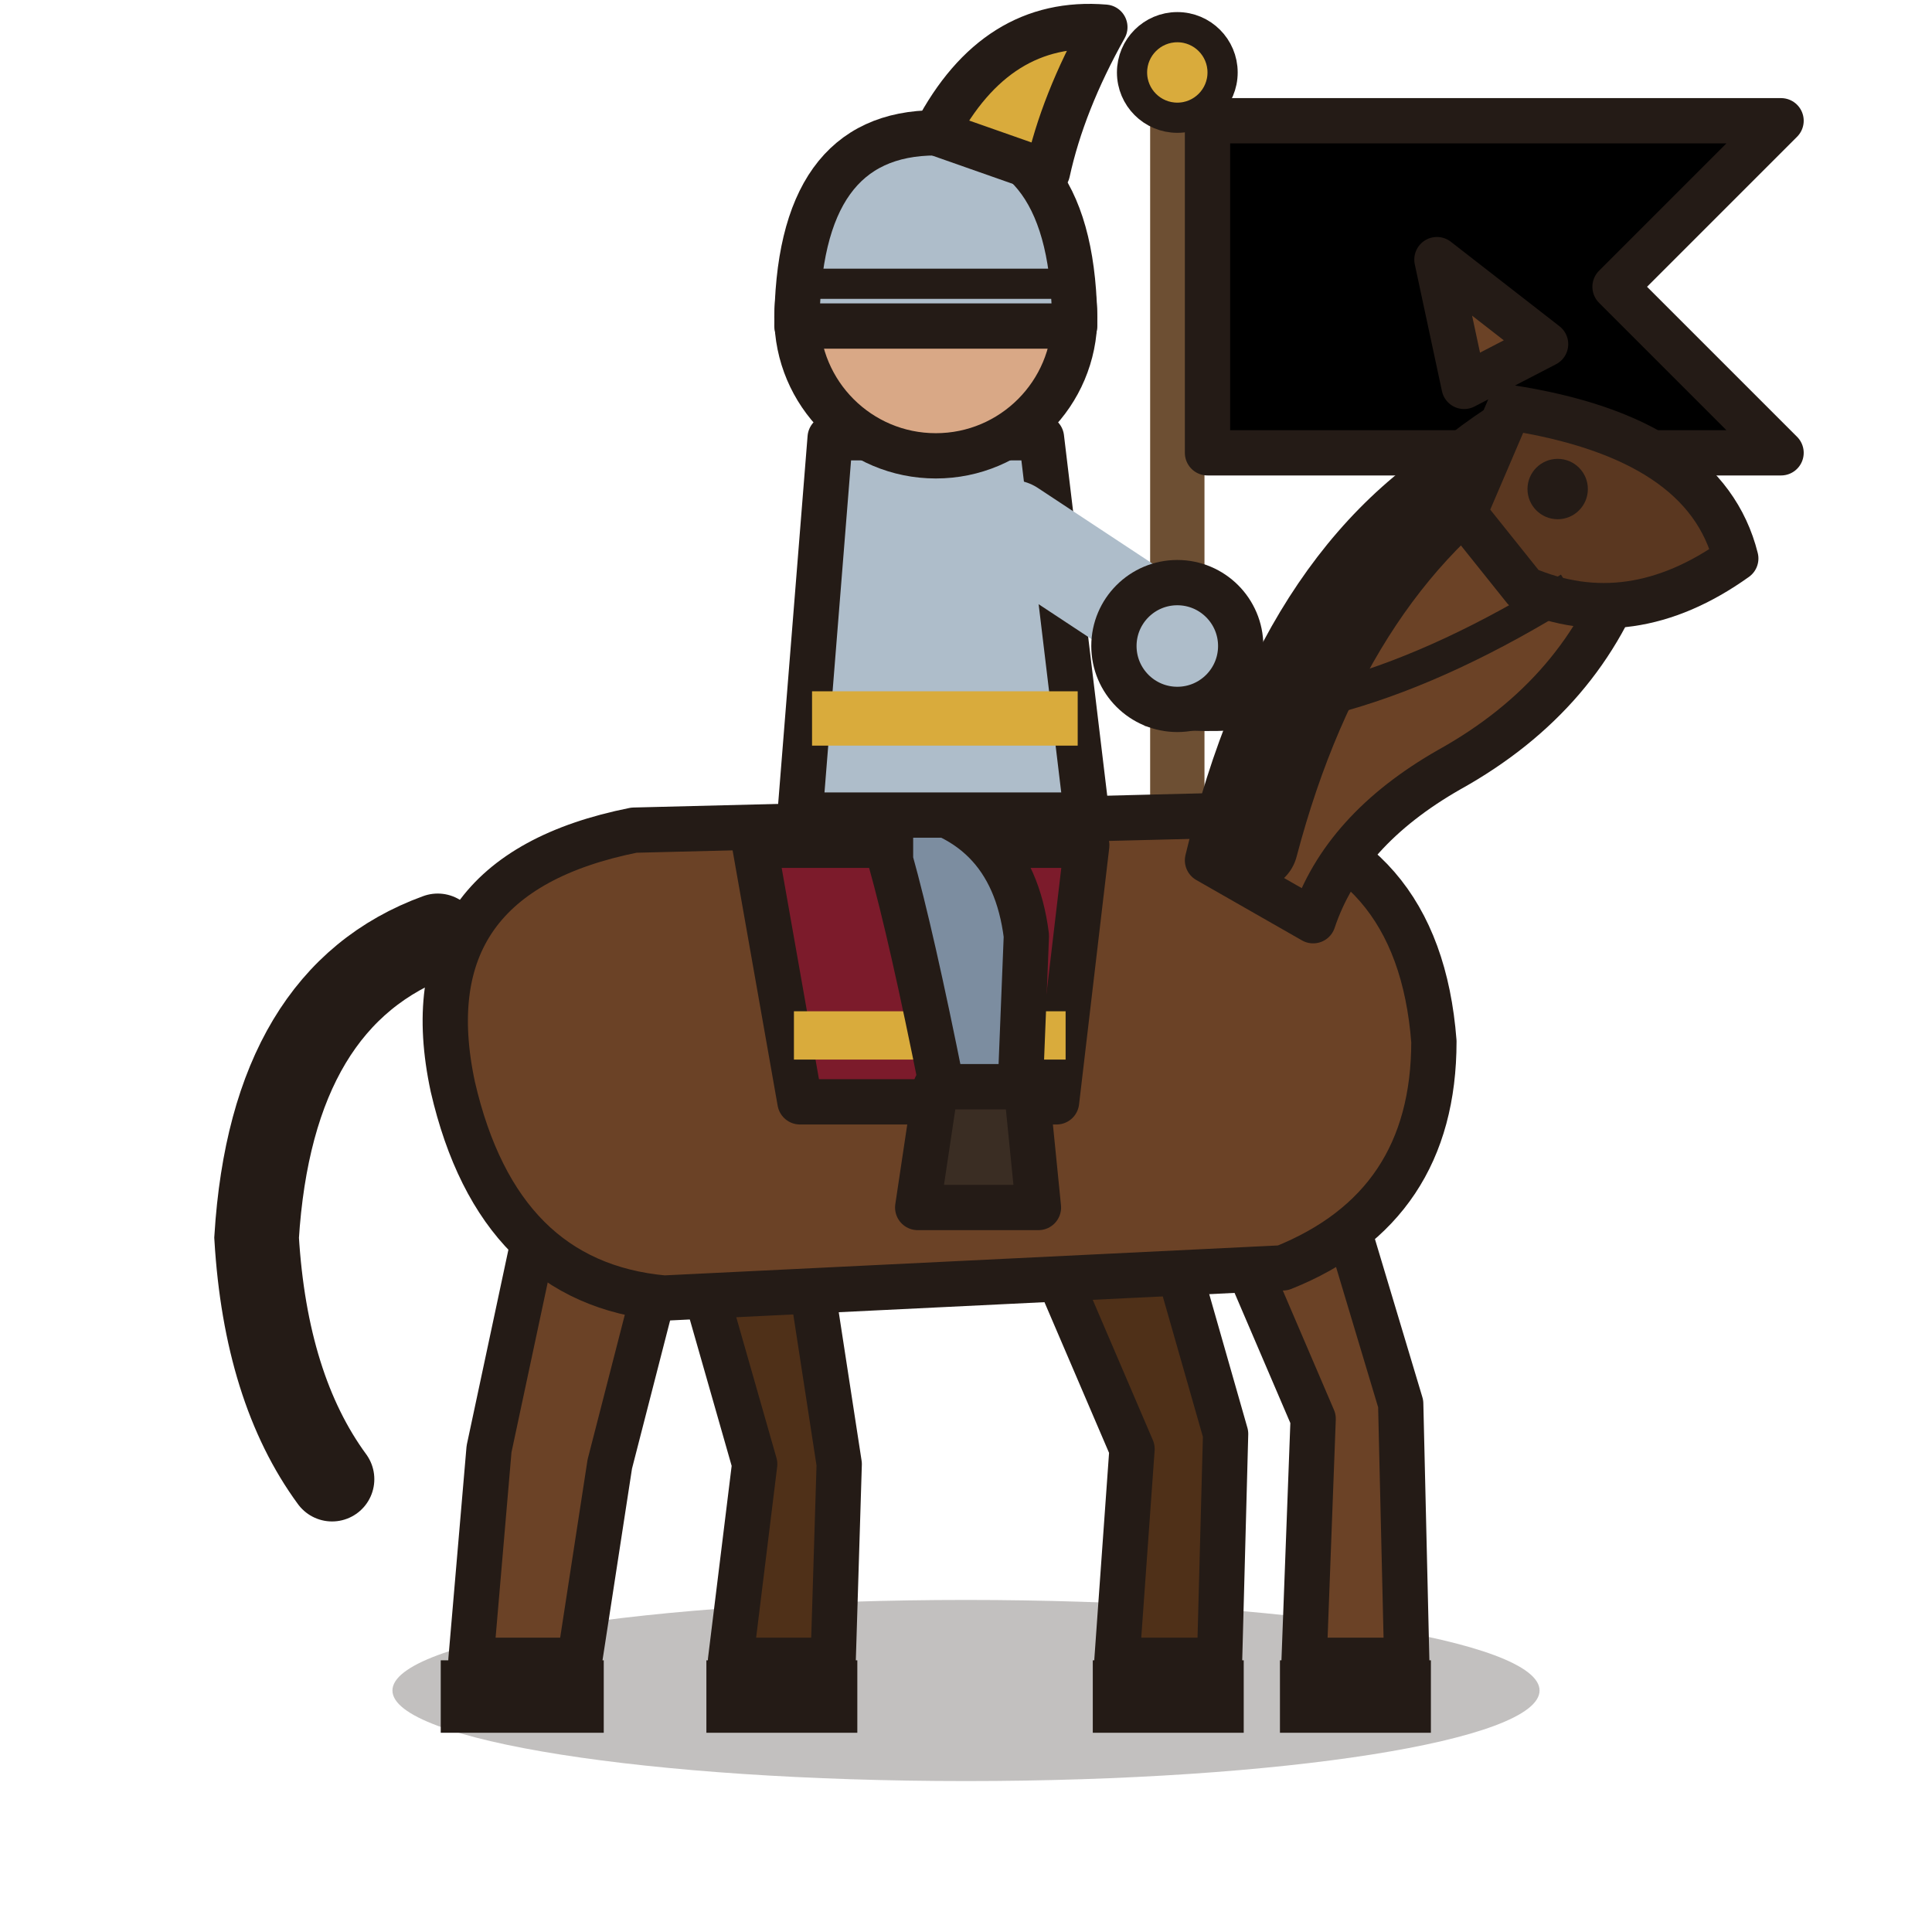
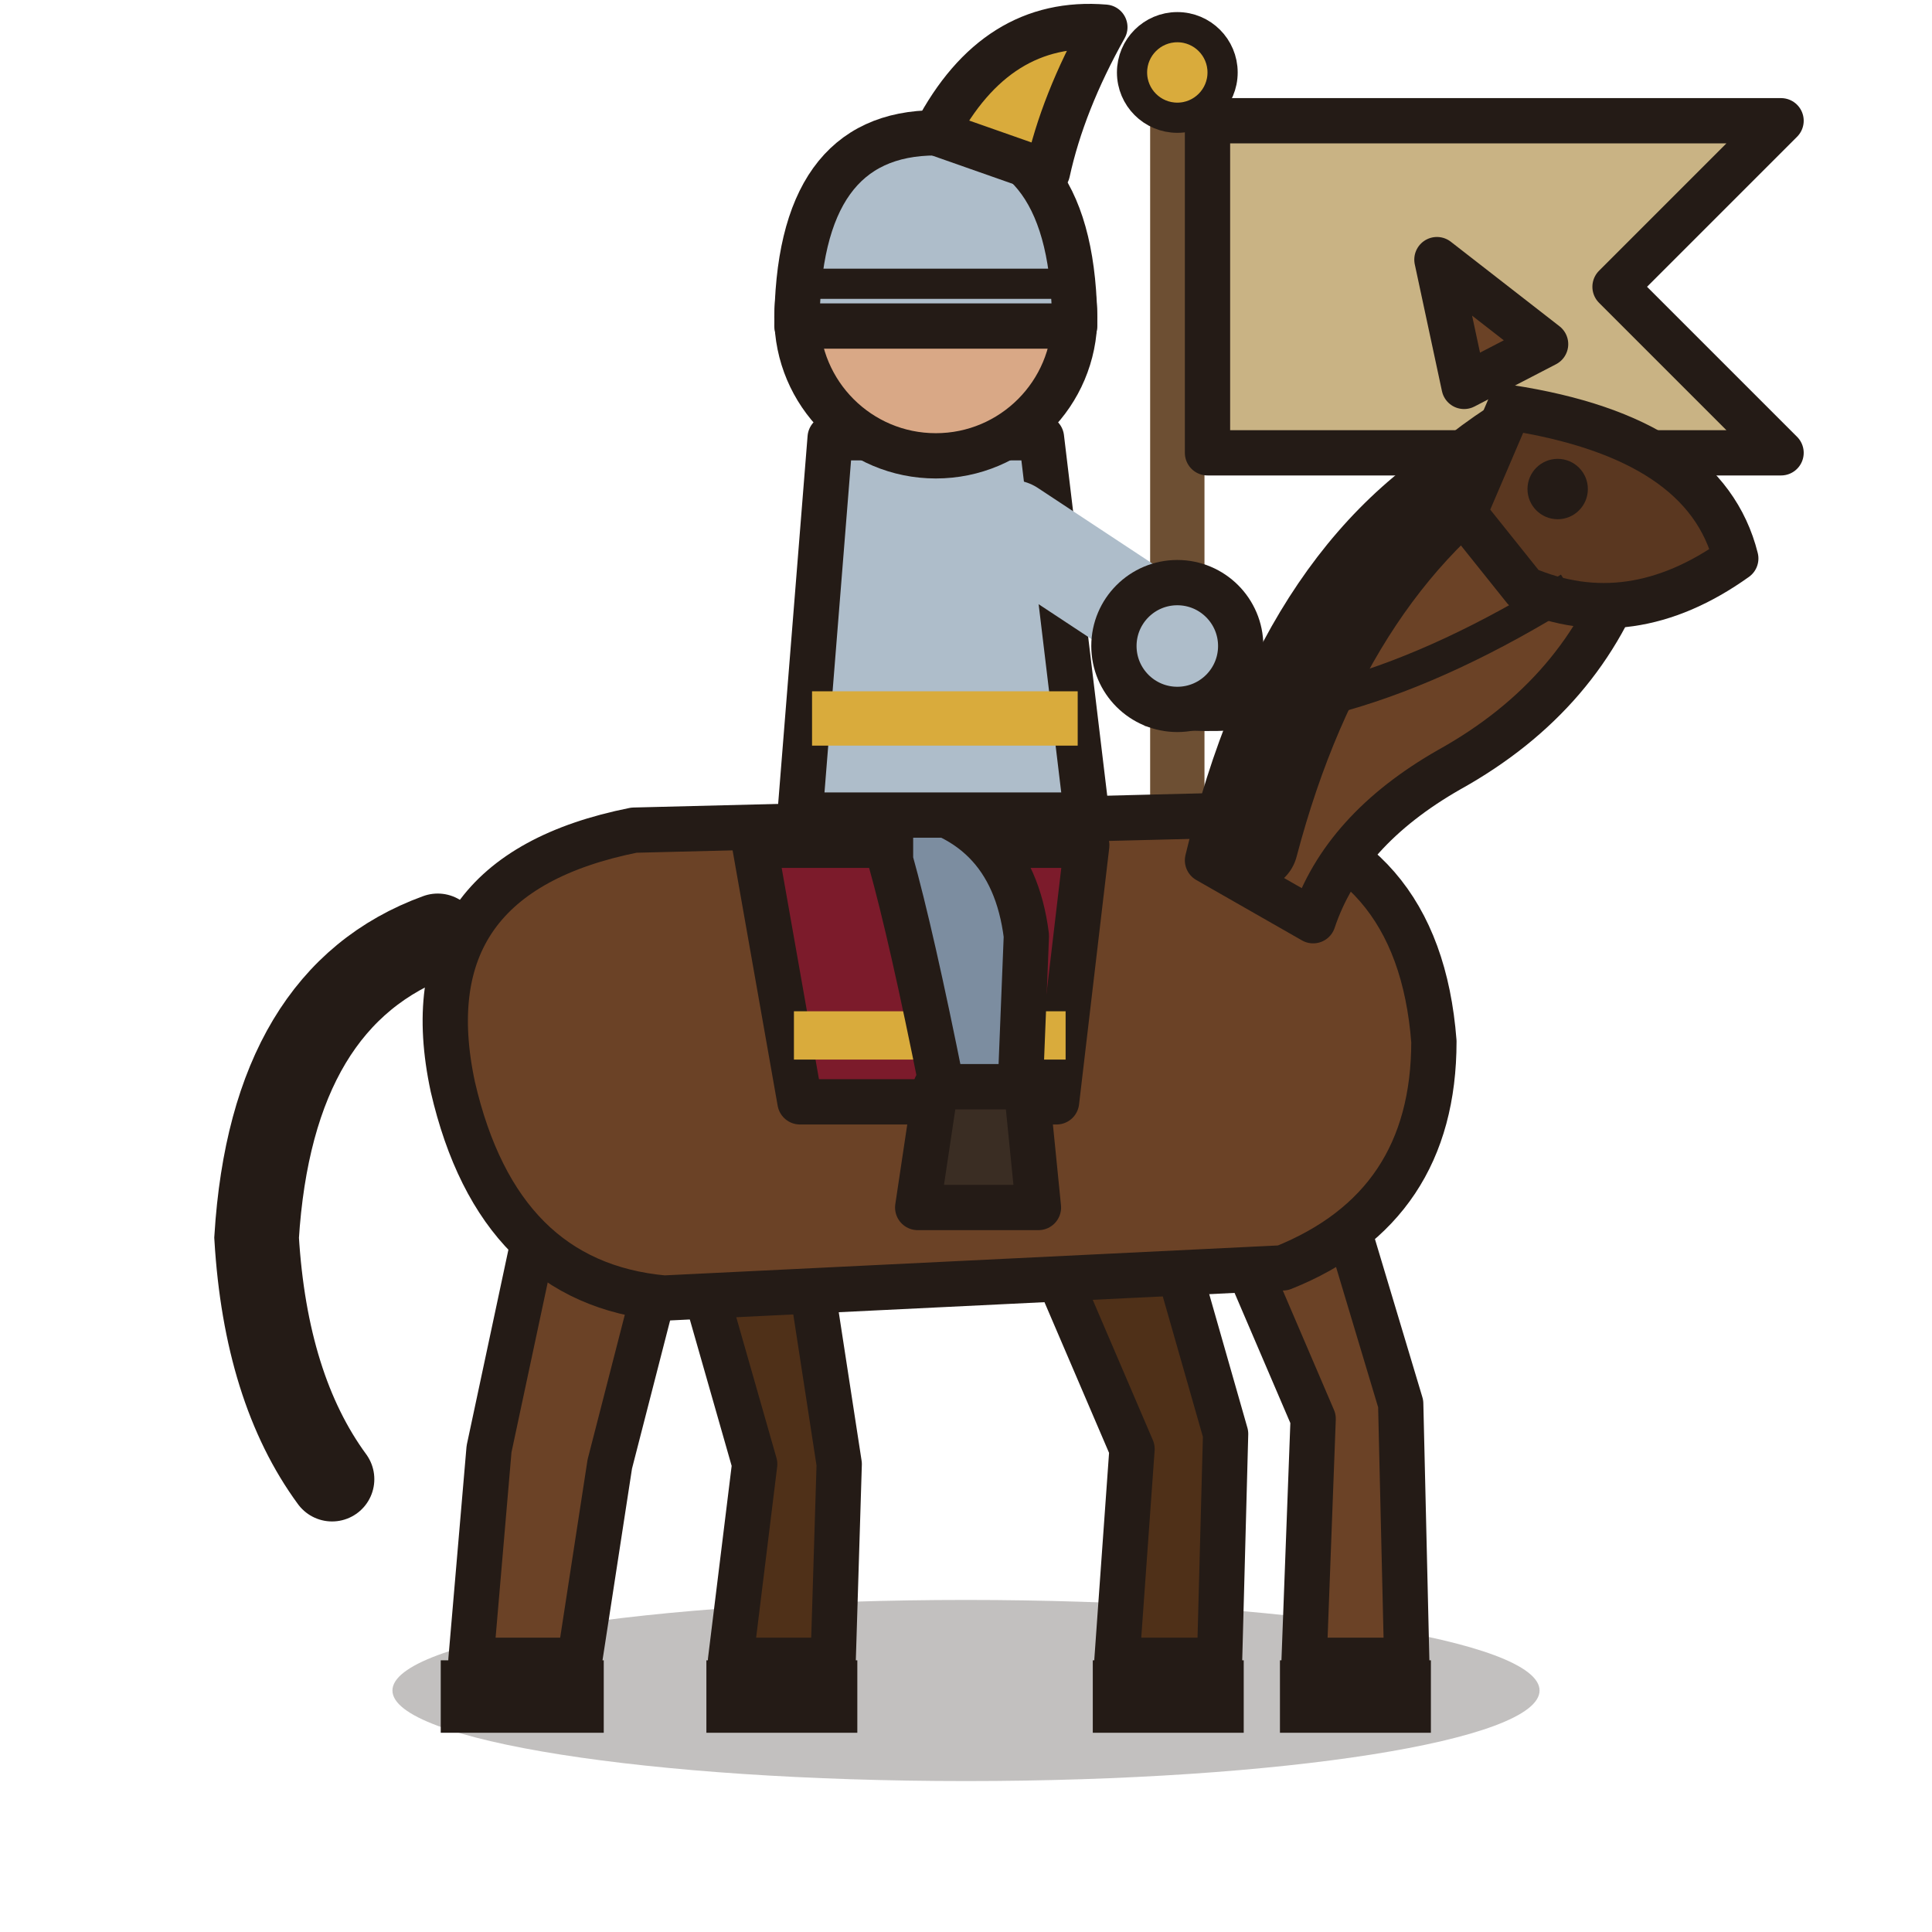
<svg xmlns="http://www.w3.org/2000/svg" viewBox="0 0 64 64">
  <ellipse fill="rgba(20,14,10,0.26)" cx="32" cy="56" rx="19" ry="3" />
  <path d="M39 30 V3" stroke="#6d4f33" stroke-width="1.8" />
  <circle cx="39" cy="2.4" r="1.5" fill="#d9ab3c" stroke="#241b16" stroke-width="1" />
-   <path d="M40 4 H59 L53.5 9.5 L59 15 H40 Z" fill="currentColor" stroke="#241b16" stroke-width="1.5" stroke-linejoin="round" />
+   <path d="M40 4 H59 L53.5 9.5 L59 15 H40 Z" fill="#c9b384" stroke="#241b16" stroke-width="1.5" stroke-linejoin="round" />
  <path d="M14.5 31 Q9 33 8.5 41 Q8.8 46 11 49" fill="none" stroke="#241b16" stroke-width="2.8" stroke-linecap="round" />
  <path d="M23 41.5 L25 48.5 L24.2 55 H27.6 L27.8 48.5 L26.8 42 Z" fill="#4f3018" stroke="#241b16" stroke-width="1.5" stroke-linejoin="round" stroke-linecap="round" />
  <path d="M34.5 41 L37.5 48 L37 55 H40.4 L40.6 47.5 L38.6 40.5 Z" fill="#4f3018" stroke="#241b16" stroke-width="1.5" stroke-linejoin="round" stroke-linecap="round" />
  <path d="M17.8 40.5 L16.2 48 L15.6 55 H19.2 L20.2 48.5 L22 41.5 Z" fill="#6b4226" stroke="#241b16" stroke-width="1.5" stroke-linejoin="round" stroke-linecap="round" />
  <path d="M40.5 40 L43.5 47 L43.2 55 H46.6 L46.4 46.5 L44 38.5 Z" fill="#6b4226" stroke="#241b16" stroke-width="1.5" stroke-linejoin="round" stroke-linecap="round" />
  <path d="M14.6 55 h5.4 v2.4 h-5.4 Z M23.4 55 h5 v2.4 h-5 Z M36.2 55 h5 v2.4 h-5 Z M42.4 55 h5 v2.4 h-5 Z" fill="#241b16" />
  <path d="M15 36 Q13.5 29 21 27.5 L41 27 Q47 28 47.5 34.5 Q47.5 40 42.5 42 L22 43 Q16.5 42.5 15 36 Z" fill="#6b4226" stroke="#241b16" stroke-width="1.5" stroke-linejoin="round" stroke-linecap="round" />
  <path d="M40 28.5 Q42.5 18 49.5 14.5 L54 18.5 Q52.5 23 48 25.5 Q44.5 27.5 43.5 30.5 Z" fill="#6b4226" stroke="#241b16" stroke-width="1.5" stroke-linejoin="round" stroke-linecap="round" />
  <path d="M41.5 28 Q44 18.5 50.5 14.5" fill="none" stroke="#241b16" stroke-width="3" stroke-linecap="round" />
  <path d="M50 13.5 Q56.5 14.5 57.5 18.5 Q54 21 50.5 19.5 L48.5 17 Z" fill="#5a3720" stroke="#241b16" stroke-width="1.5" stroke-linejoin="round" stroke-linecap="round" />
  <path d="M48.5 12.8 L47.6 8.6 L51.2 11.4 Z" fill="#6b4226" stroke="#241b16" stroke-width="1.5" stroke-linejoin="round" stroke-linecap="round" />
  <circle cx="51.6" cy="16.2" r="1" fill="#241b16" />
  <path d="M52 19.5 Q44 24.5 38 23.5" fill="none" stroke="#241b16" stroke-width="1.1" />
  <path d="M25 28 H36 L35 36.5 H26.5 Z" fill="#7c1b2b" stroke="#241b16" stroke-width="1.5" stroke-linejoin="round" stroke-linecap="round" />
  <path d="M26.3 34.3 H35.3" stroke="#d9ab3c" stroke-width="1.6" />
  <path d="M29.5 26.5 Q33.5 27 34 31 L33.8 36 L31.2 36 Q30.2 31 29.5 28.5 Z" fill="#7c8da0" stroke="#241b16" stroke-width="1.5" stroke-linejoin="round" stroke-linecap="round" />
  <path d="M31 36 H34 L34.4 40 H30.4 Z" fill="#3a2d23" stroke="#241b16" stroke-width="1.5" stroke-linejoin="round" stroke-linecap="round" />
  <path d="M27.5 14.5 H34.5 L36 27 H26.5 Z" fill="#aebdca" stroke="#241b16" stroke-width="1.5" stroke-linejoin="round" stroke-linecap="round" />
  <path d="M26.9 23.8 H35.7" stroke="#d9ab3c" stroke-width="1.8" />
  <path d="M33.5 17.5 L38.5 20.8" stroke="#aebdca" stroke-width="3.2" stroke-linecap="round" />
  <circle cx="39" cy="21.4" r="2.1" fill="#aebdca" stroke="#241b16" stroke-width="1.5" stroke-linejoin="round" stroke-linecap="round" />
  <circle cx="31" cy="10.5" r="4.6" fill="#d9a886" stroke="#241b16" stroke-width="1.5" stroke-linejoin="round" stroke-linecap="round" />
  <path d="M26.4 10.8 Q26.4 4.4 31 4.4 Q35.6 4.4 35.6 10.8 Z" fill="#aebdca" stroke="#241b16" stroke-width="1.5" stroke-linejoin="round" stroke-linecap="round" />
  <path d="M26.4 9.4 H35.6" stroke="#241b16" stroke-width="1" />
  <path d="M31 4.4 Q33 0.6 36.6 0.9 Q35.2 3.4 34.7 5.7 Z" fill="#d9ab3c" stroke="#241b16" stroke-width="1.5" stroke-linejoin="round" stroke-linecap="round" />
</svg>
